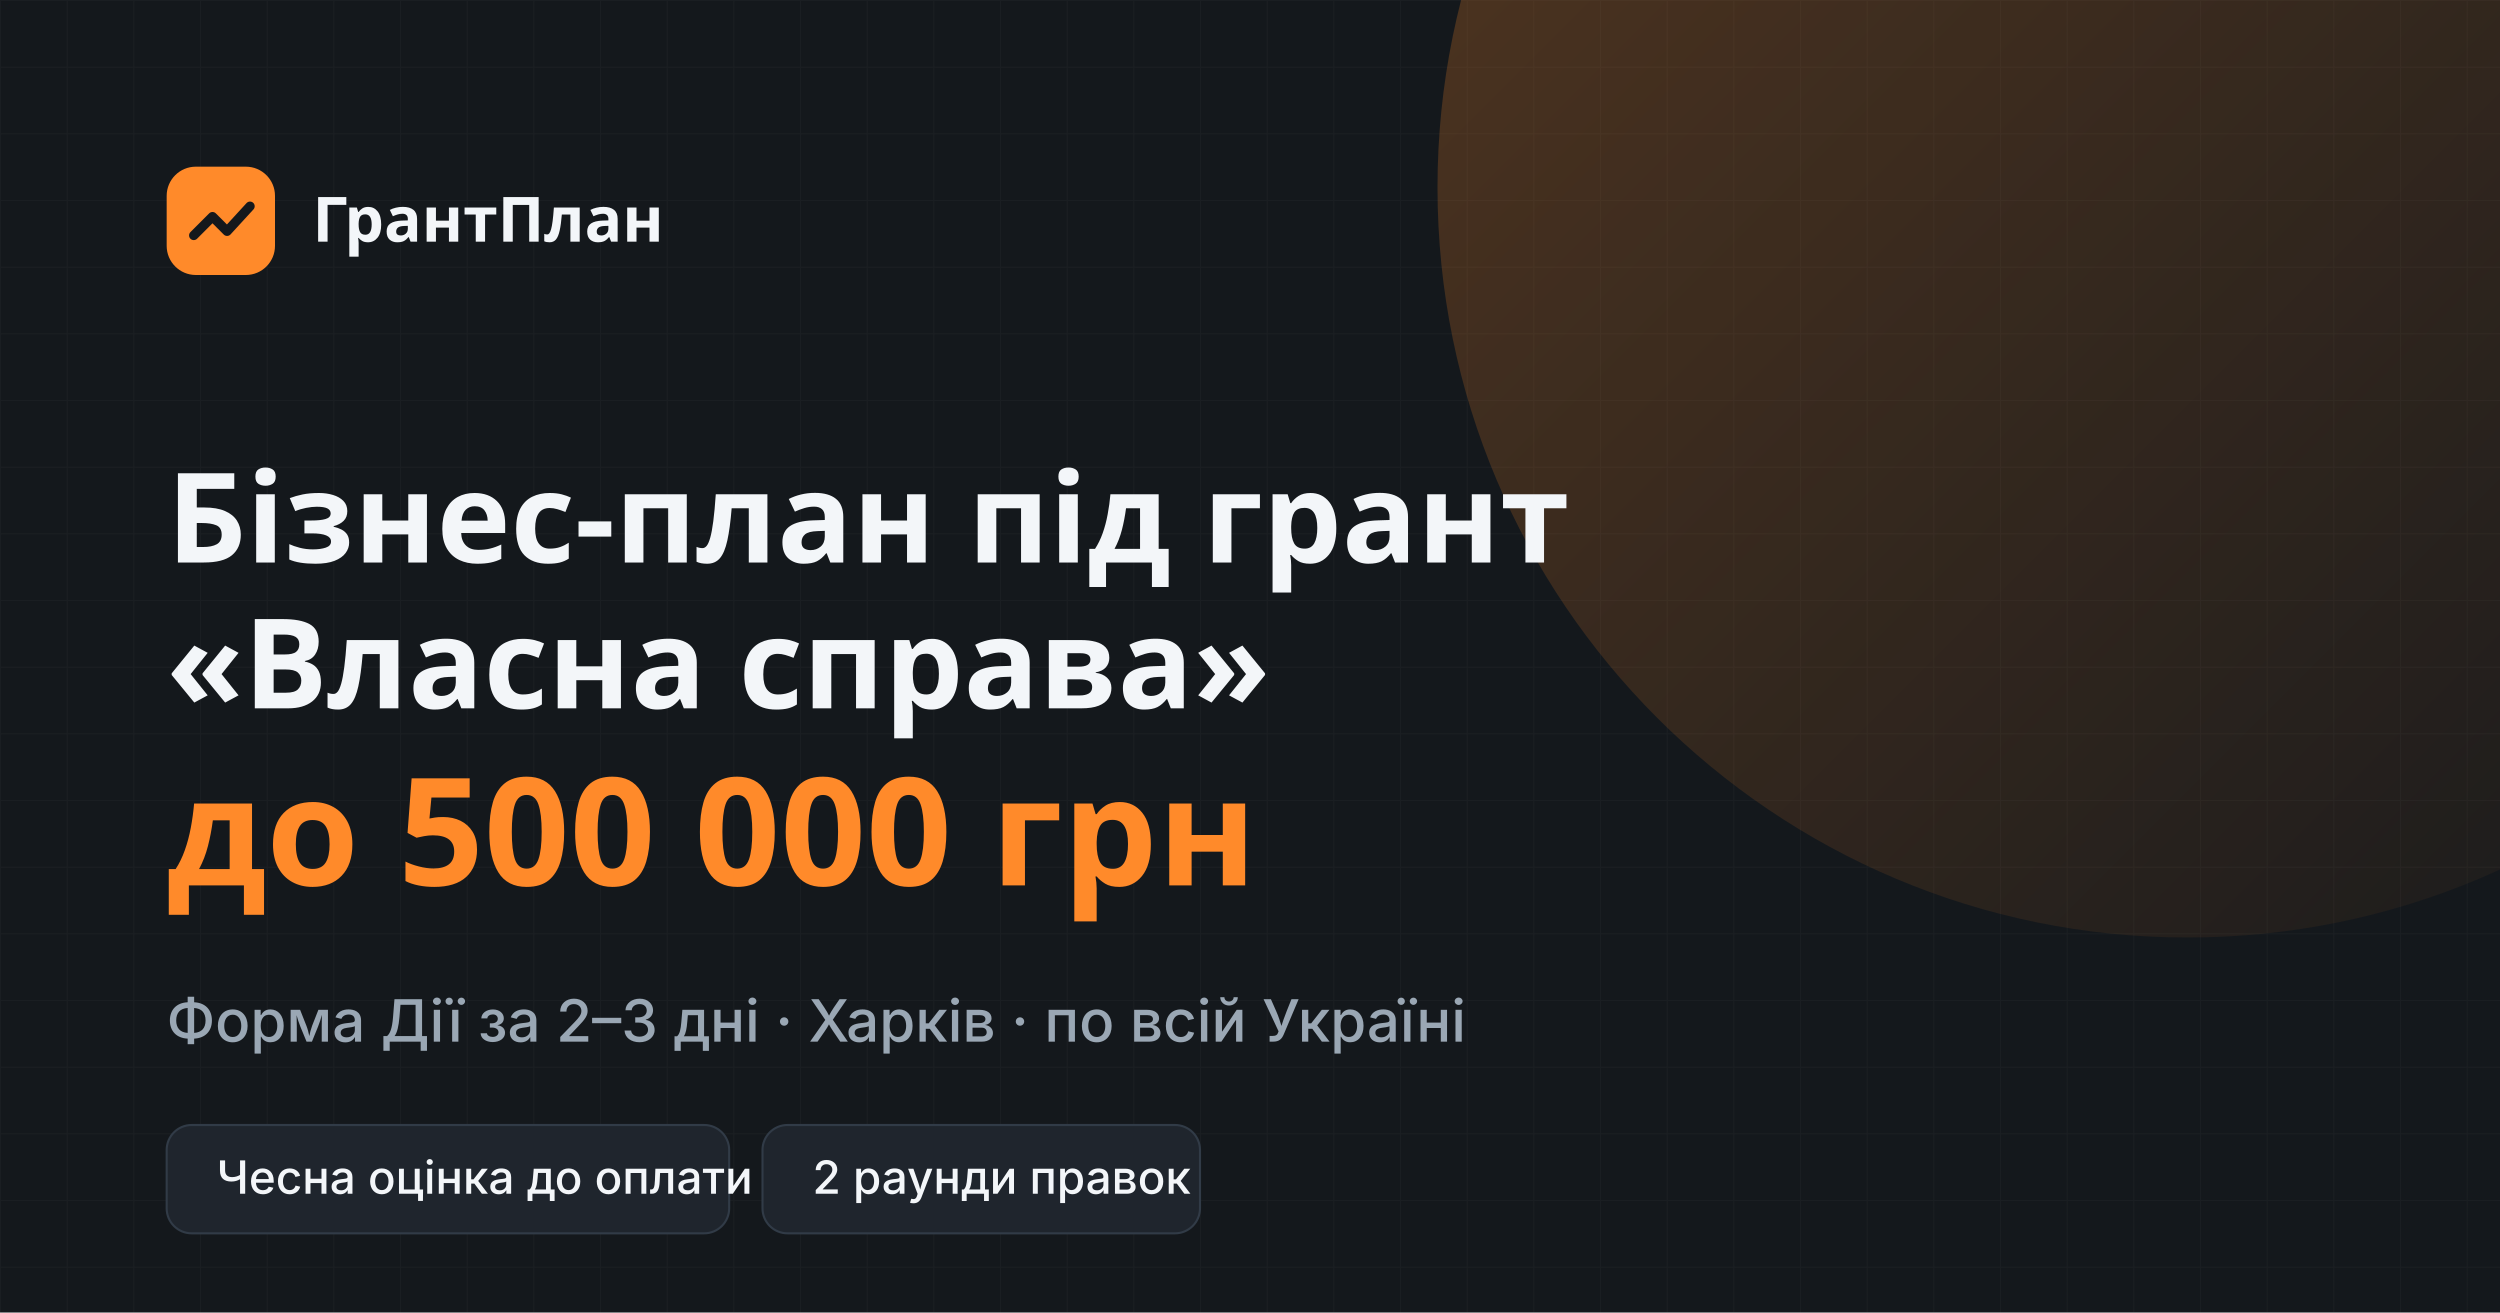
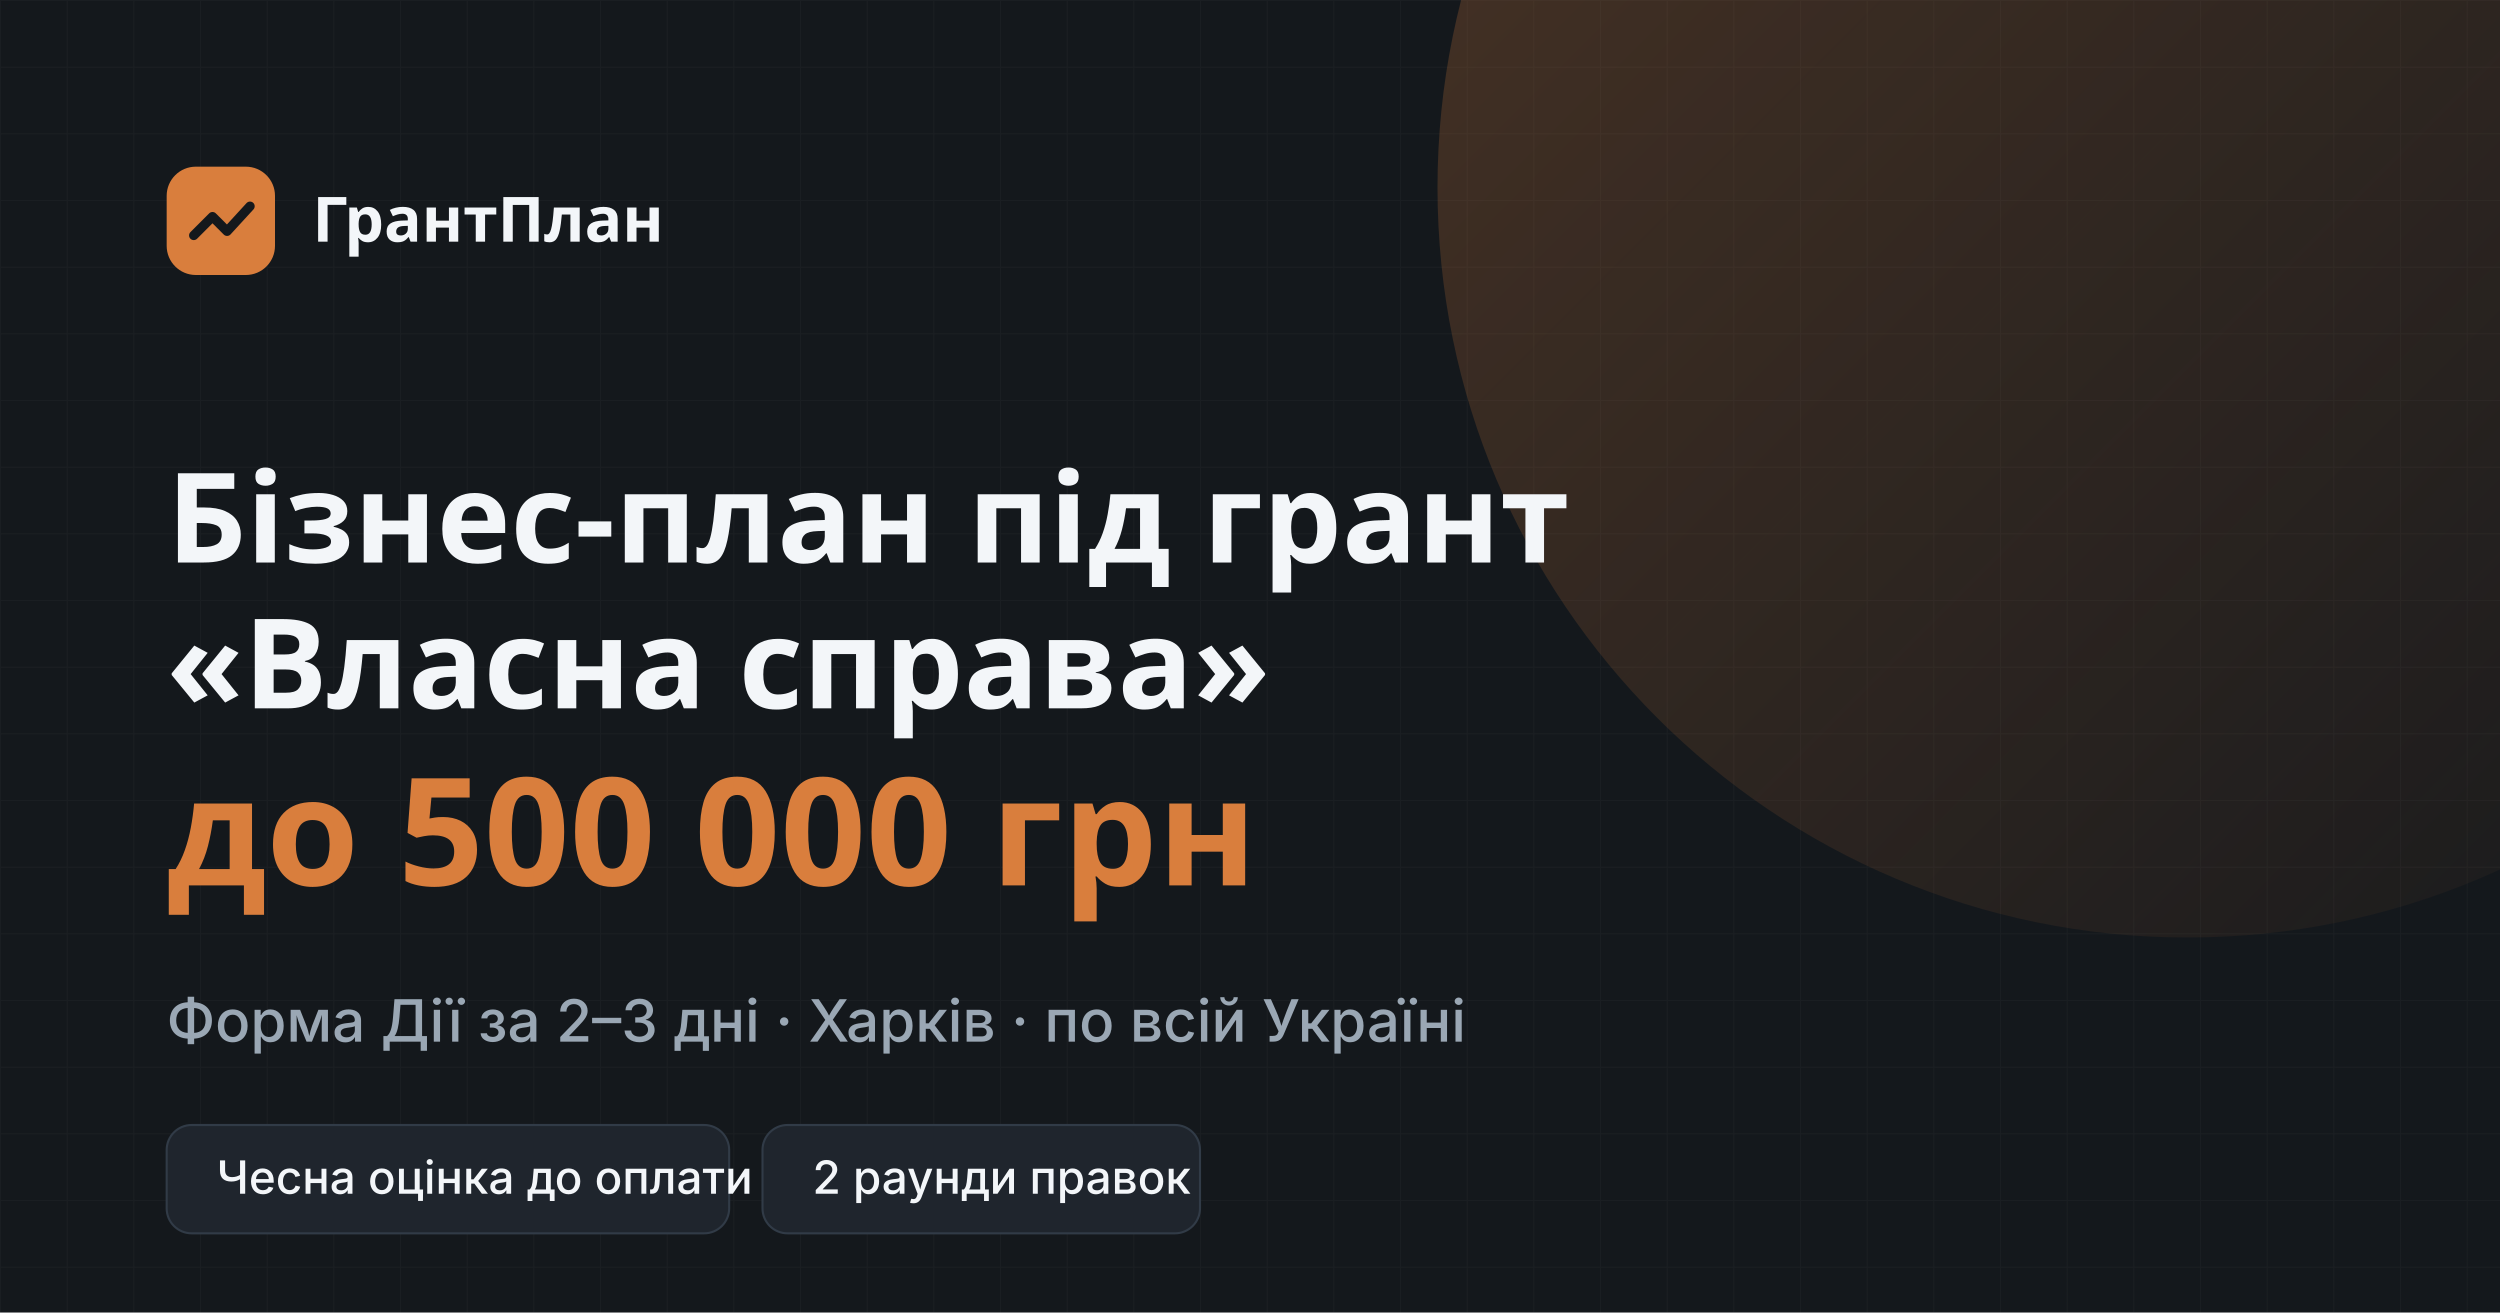
<svg xmlns="http://www.w3.org/2000/svg" width="1200" height="630" viewBox="0 0 1200 630">
  <defs>
    <linearGradient id="glow" x1="0" y1="0" x2="1" y2="1">
-       <stop offset="0" stop-color="#FF8A2A" stop-opacity="0.28" />
-       <stop offset="1" stop-color="#FF8A2A" stop-opacity="0" />
+       <stop offset="0" stop-color="#D97E3D" stop-opacity="0.28" />
+       <stop offset="1" stop-color="#D97E3D" stop-opacity="0" />
    </linearGradient>
    <pattern id="grid" width="32" height="32" patternUnits="userSpaceOnUse">
      <path d="M0 32V0H32" fill="none" stroke="#FFFFFF" stroke-opacity="0.03" stroke-width="1" />
    </pattern>
  </defs>
  <rect width="1200" height="630" fill="#14181C" />
  <rect width="1200" height="630" fill="url(#grid)" />
  <circle cx="1050" cy="90" r="360" fill="url(#glow)" />
  <g transform="translate(80,80)">
-     <rect x="0" y="0" width="52" height="52" rx="14" fill="#FF8A2A" />
+     <rect x="0" y="0" width="52" height="52" rx="14" fill="#D97E3D" />
    <path d="M13 33 L22 24 L29 31 L40 19" fill="none" stroke="#14181C" stroke-width="4.5" stroke-linecap="round" stroke-linejoin="round" />
    <text x="70" y="36" font-family="Manrope, sans-serif" font-weight="800" font-size="30" fill="#F3F6F9">ГрантПлан</text>
  </g>
  <text x="80" y="270" font-family="Manrope, sans-serif" font-weight="800" font-size="60" fill="#F3F6F9">Бізнес-план під грант</text>
  <text x="80" y="340" font-family="Manrope, sans-serif" font-weight="800" font-size="60" fill="#F3F6F9">«Власна справа»</text>
-   <text x="80" y="425" font-family="Manrope, sans-serif" font-weight="800" font-size="72" fill="#FF8A2A">до 500 000 грн</text>
+   <text x="80" y="425" font-family="Manrope, sans-serif" font-weight="800" font-size="72" fill="#D97E3D">до 500 000 грн</text>
  <text x="80" y="500" font-family="Inter, sans-serif" font-weight="500" font-size="28" fill="#9AA7B4">Форма Дії за 2–3 дні · Харків · по всій Україні</text>
  <g font-family="Inter, sans-serif" font-weight="500" font-size="22" fill="#F3F6F9">
    <rect x="80" y="540" width="270" height="52" rx="12" fill="#1F252D" stroke="#313B47" />
    <text x="104" y="573">Чесна оцінка до оплати</text>
    <rect x="366" y="540" width="210" height="52" rx="12" fill="#1F252D" stroke="#313B47" />
    <text x="390" y="573">2 раунди правок</text>
  </g>
</svg>
